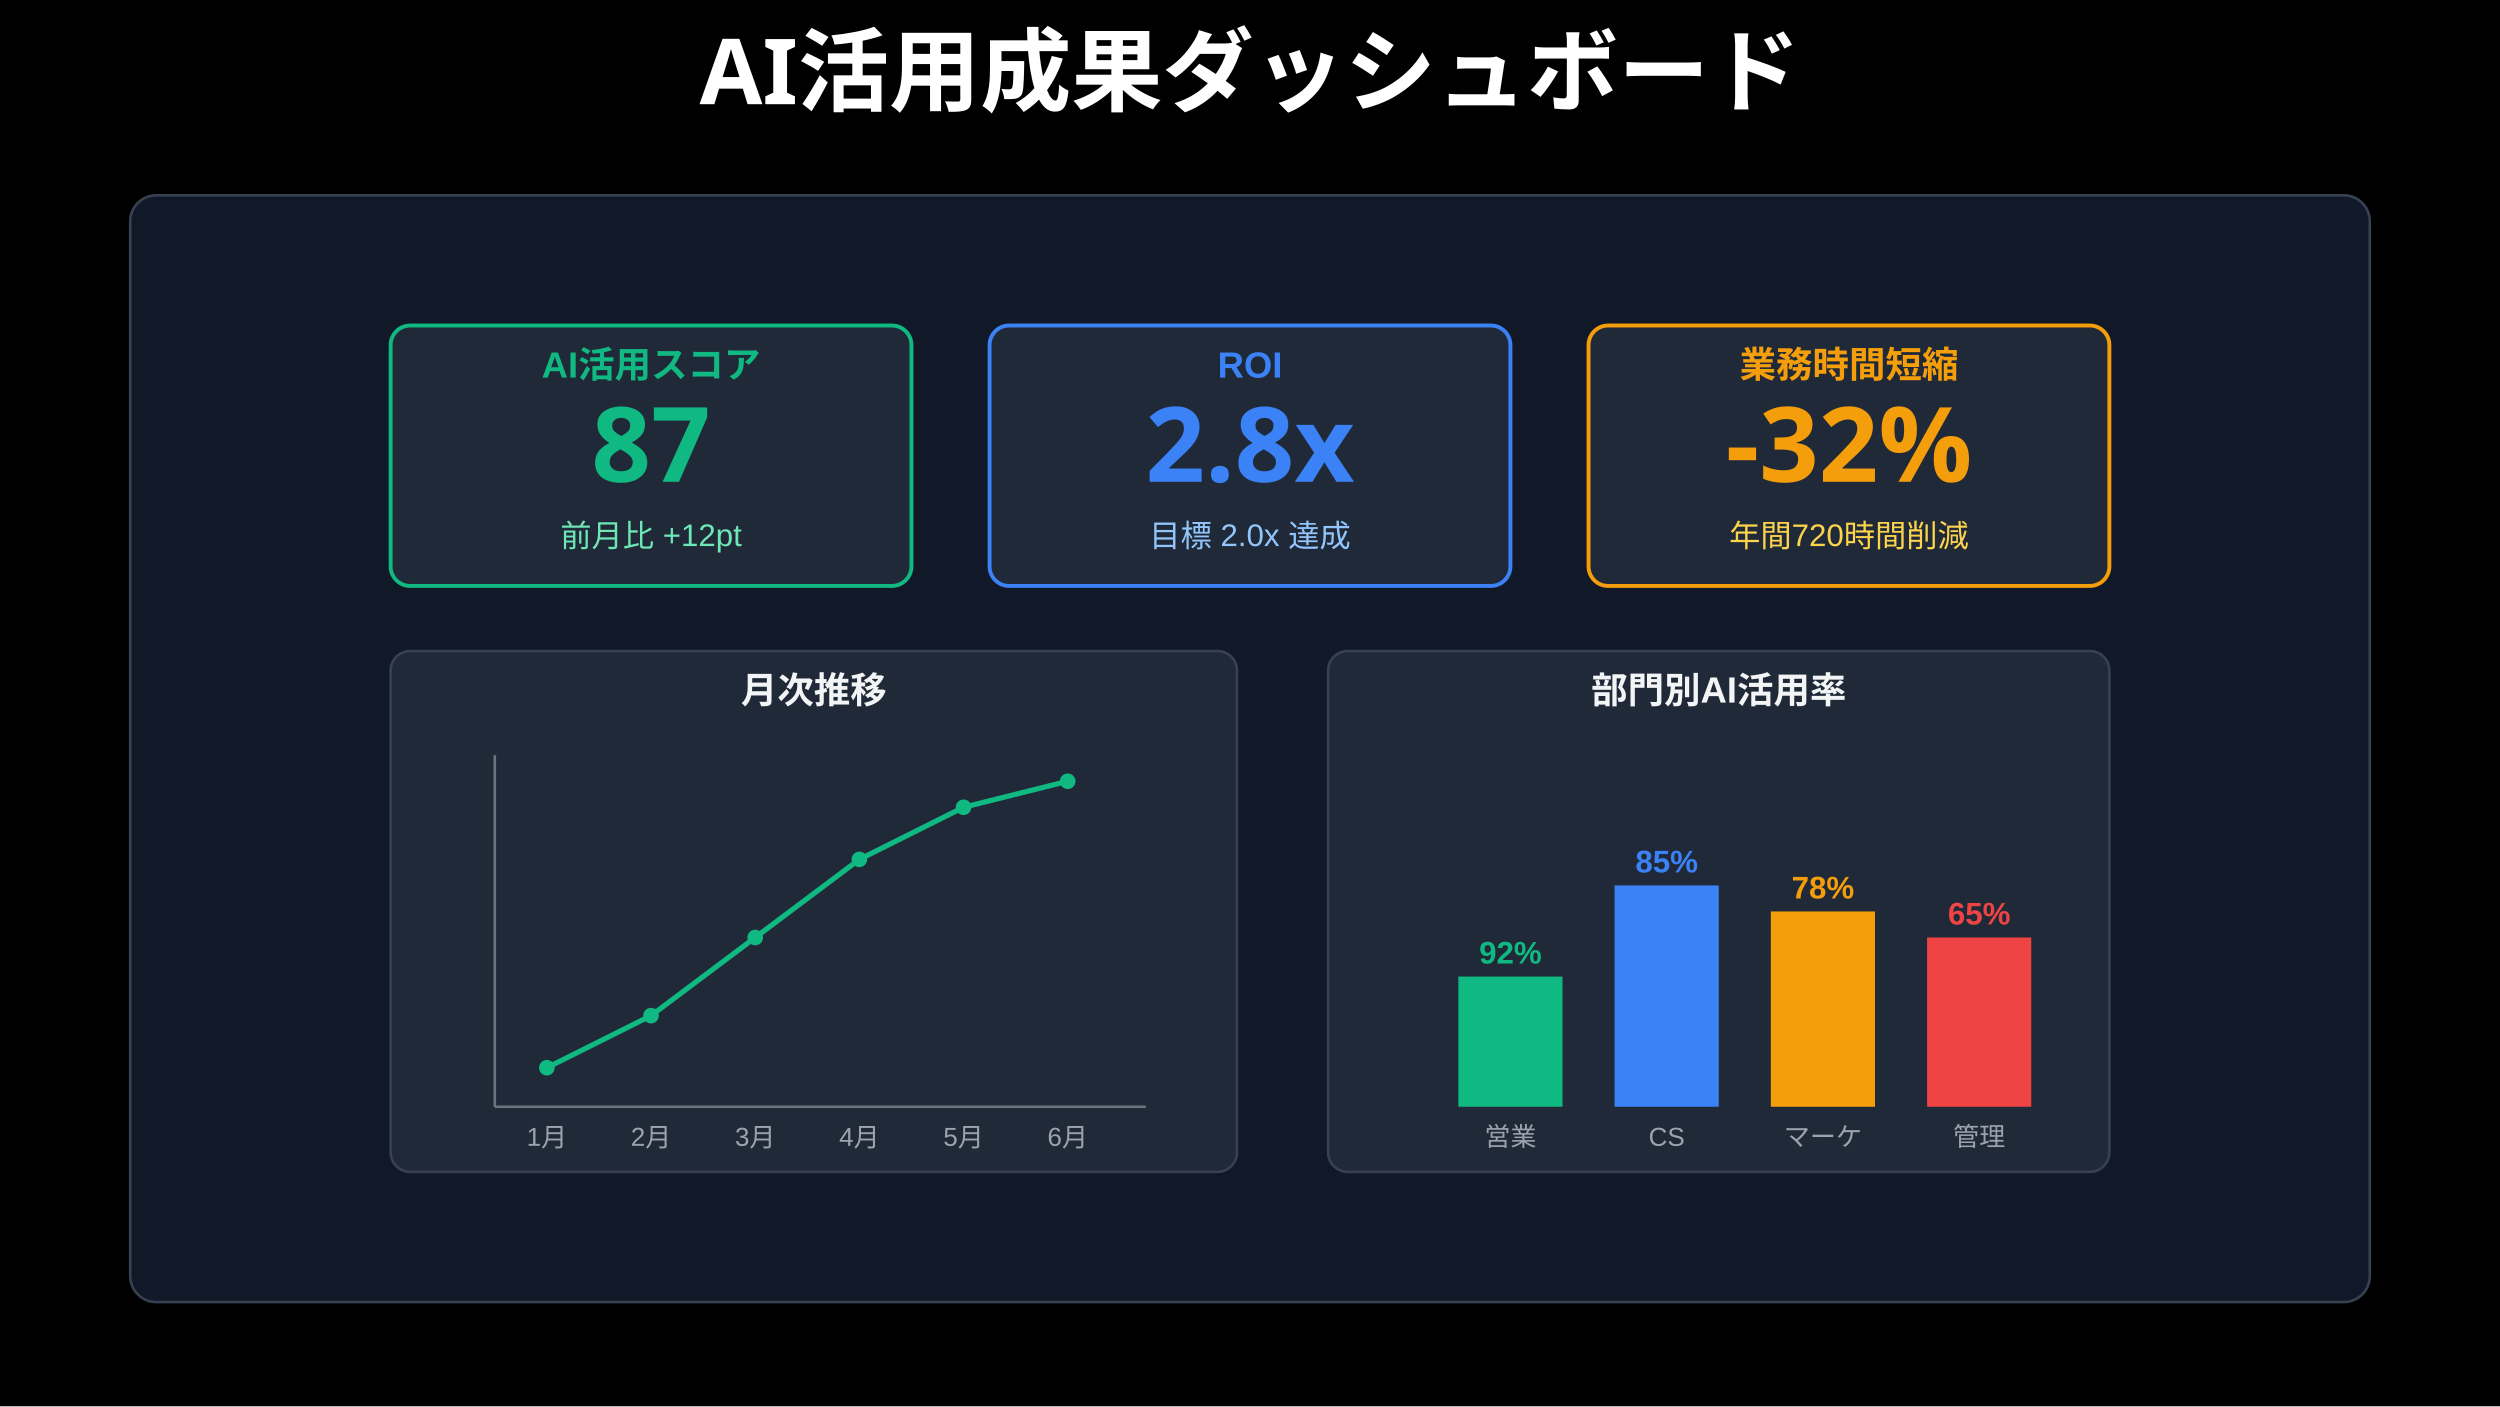
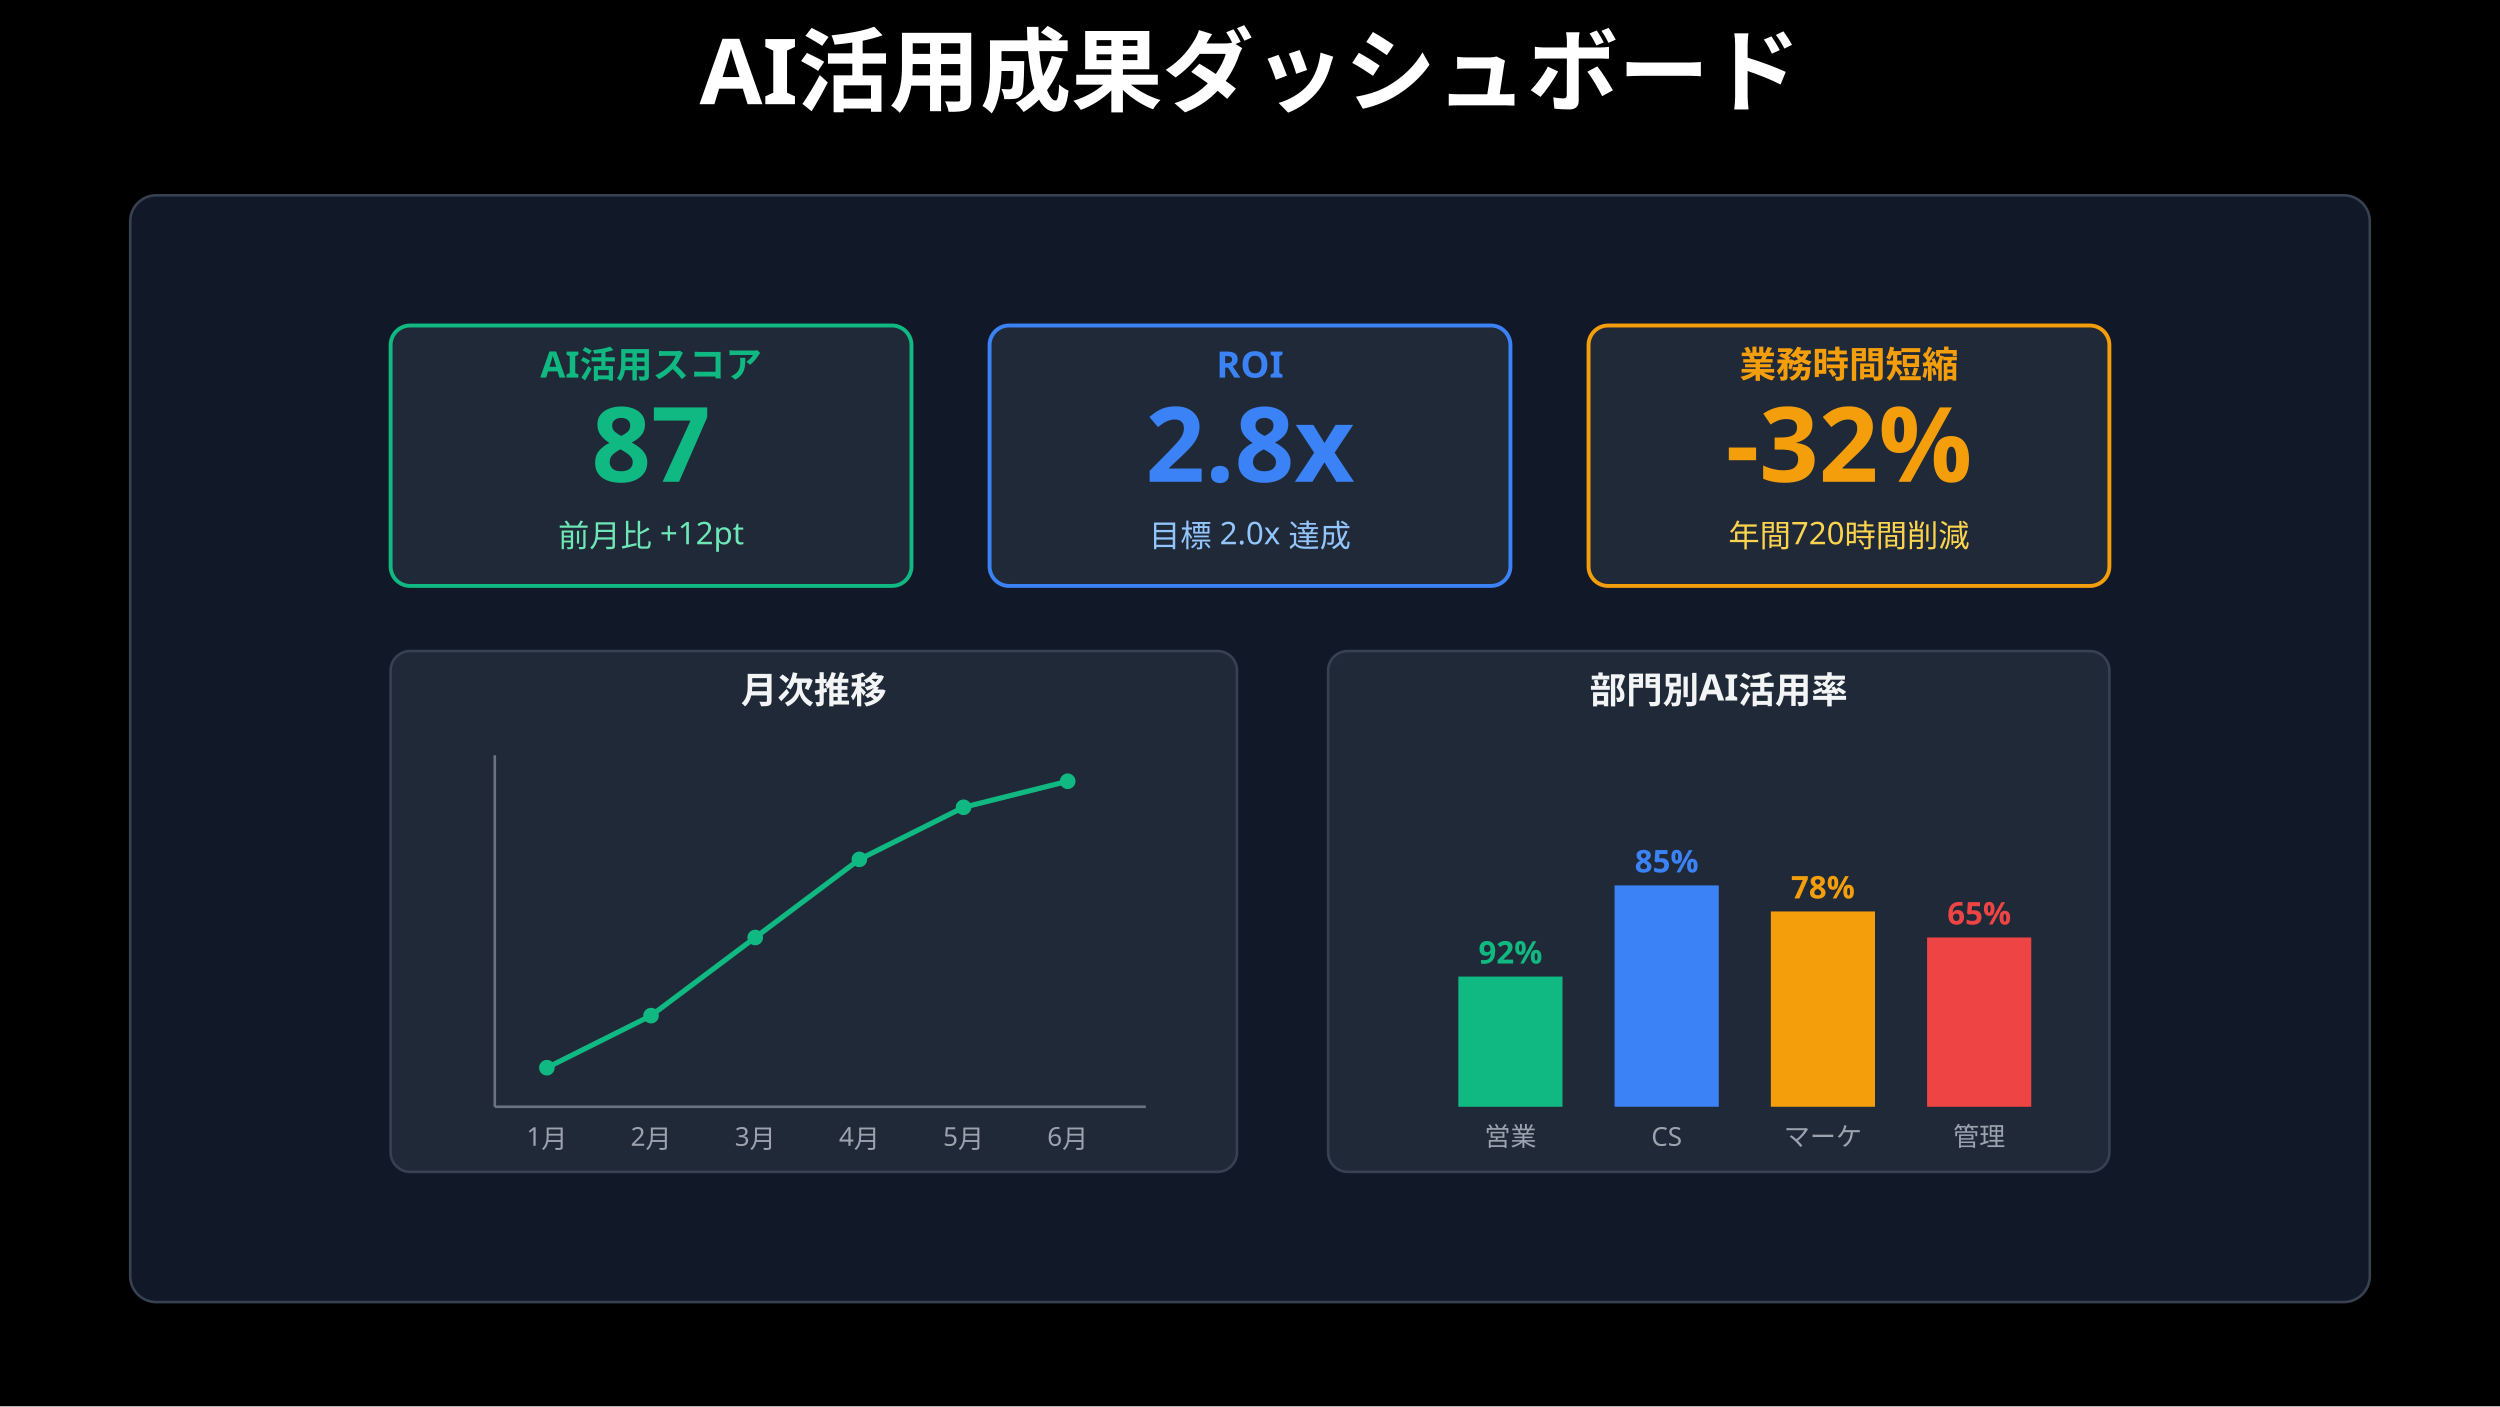
<svg xmlns="http://www.w3.org/2000/svg" viewBox="0 0 1920 1080">
  <rect width="1920" height="1080" fill="#000000" />
-   <text x="960" y="80" font-family="Arial Black, sans-serif" font-size="70" font-weight="900" text-anchor="middle" fill="#FFFFFF">
+   <text x="960" y="80" font-family="Noto Sans, Noto Sans JP, sans-serif" font-size="70" font-weight="700" text-anchor="middle" fill="#FFFFFF">
    AI活用成果ダッシュボード
  </text>
  <rect x="100" y="150" width="1720" height="850" fill="#111827" rx="20" stroke="#374151" stroke-width="2" />
  <g transform="translate(300, 250)">
    <rect x="0" y="0" width="400" height="200" fill="#1F2937" rx="15" stroke="#10B981" stroke-width="3" />
-     <text x="200" y="40" font-family="Arial, sans-serif" font-size="28" font-weight="bold" text-anchor="middle" fill="#10B981">AI活用スコア</text>
-     <text x="200" y="120" font-family="Arial Black, sans-serif" font-size="80" font-weight="900" text-anchor="middle" fill="#10B981">87</text>
-     <text x="200" y="170" font-family="Arial, sans-serif" font-size="24" text-anchor="middle" fill="#6EE7B7">前月比 +12pt</text>
+     <text x="200" y="40" font-family="Noto Sans, Noto Sans JP, sans-serif" font-size="28" font-weight="bold" text-anchor="middle" fill="#10B981">AI活用スコア</text>
+     <text x="200" y="120" font-family="Noto Sans, Noto Sans JP, sans-serif" font-size="80" font-weight="700" text-anchor="middle" fill="#10B981">87</text>
+     <text x="200" y="170" font-family="Noto Sans, Noto Sans JP, sans-serif" font-size="24" text-anchor="middle" fill="#6EE7B7">前月比 +12pt</text>
  </g>
  <g transform="translate(760, 250)">
    <rect x="0" y="0" width="400" height="200" fill="#1F2937" rx="15" stroke="#3B82F6" stroke-width="3" />
-     <text x="200" y="40" font-family="Arial, sans-serif" font-size="28" font-weight="bold" text-anchor="middle" fill="#3B82F6">ROI</text>
-     <text x="200" y="120" font-family="Arial Black, sans-serif" font-size="80" font-weight="900" text-anchor="middle" fill="#3B82F6">2.8x</text>
-     <text x="200" y="170" font-family="Arial, sans-serif" font-size="24" text-anchor="middle" fill="#93C5FD">目標 2.0x 達成</text>
+     <text x="200" y="40" font-family="Noto Sans, Noto Sans JP, sans-serif" font-size="28" font-weight="bold" text-anchor="middle" fill="#3B82F6">ROI</text>
+     <text x="200" y="120" font-family="Noto Sans, Noto Sans JP, sans-serif" font-size="80" font-weight="700" text-anchor="middle" fill="#3B82F6">2.8x</text>
+     <text x="200" y="170" font-family="Noto Sans, Noto Sans JP, sans-serif" font-size="24" text-anchor="middle" fill="#93C5FD">目標 2.0x 達成</text>
  </g>
  <g transform="translate(1220, 250)">
    <rect x="0" y="0" width="400" height="200" fill="#1F2937" rx="15" stroke="#F59E0B" stroke-width="3" />
-     <text x="200" y="40" font-family="Arial, sans-serif" font-size="28" font-weight="bold" text-anchor="middle" fill="#F59E0B">業務時間短縮</text>
-     <text x="200" y="120" font-family="Arial Black, sans-serif" font-size="80" font-weight="900" text-anchor="middle" fill="#F59E0B">-32%</text>
-     <text x="200" y="170" font-family="Arial, sans-serif" font-size="24" text-anchor="middle" fill="#FCD34D">年間720時間削減</text>
+     <text x="200" y="40" font-family="Noto Sans, Noto Sans JP, sans-serif" font-size="28" font-weight="bold" text-anchor="middle" fill="#F59E0B">業務時間短縮</text>
+     <text x="200" y="120" font-family="Noto Sans, Noto Sans JP, sans-serif" font-size="80" font-weight="700" text-anchor="middle" fill="#F59E0B">-32%</text>
+     <text x="200" y="170" font-family="Noto Sans, Noto Sans JP, sans-serif" font-size="24" text-anchor="middle" fill="#FCD34D">年間720時間削減</text>
  </g>
  <g transform="translate(300, 500)">
    <rect x="0" y="0" width="650" height="400" fill="#1F2937" rx="15" stroke="#374151" stroke-width="2" />
-     <text x="325" y="40" font-family="Arial, sans-serif" font-size="28" font-weight="bold" text-anchor="middle" fill="#F3F4F6">月次推移</text>
+     <text x="325" y="40" font-family="Noto Sans, Noto Sans JP, sans-serif" font-size="28" font-weight="bold" text-anchor="middle" fill="#F3F4F6">月次推移</text>
    <line x1="80" y1="350" x2="580" y2="350" stroke="#6B7280" stroke-width="2" />
    <line x1="80" y1="80" x2="80" y2="350" stroke="#6B7280" stroke-width="2" />
    <path d="M 120,320 L 200,280 L 280,220 L 360,160 L 440,120 L 520,100" stroke="#10B981" stroke-width="4" fill="none" />
    <circle cx="120" cy="320" r="6" fill="#10B981" />
    <circle cx="200" cy="280" r="6" fill="#10B981" />
    <circle cx="280" cy="220" r="6" fill="#10B981" />
    <circle cx="360" cy="160" r="6" fill="#10B981" />
    <circle cx="440" cy="120" r="6" fill="#10B981" />
    <circle cx="520" cy="100" r="6" fill="#10B981" />
-     <text x="120" y="380" font-family="Arial, sans-serif" font-size="20" text-anchor="middle" fill="#9CA3AF">1月</text>
-     <text x="200" y="380" font-family="Arial, sans-serif" font-size="20" text-anchor="middle" fill="#9CA3AF">2月</text>
-     <text x="280" y="380" font-family="Arial, sans-serif" font-size="20" text-anchor="middle" fill="#9CA3AF">3月</text>
-     <text x="360" y="380" font-family="Arial, sans-serif" font-size="20" text-anchor="middle" fill="#9CA3AF">4月</text>
-     <text x="440" y="380" font-family="Arial, sans-serif" font-size="20" text-anchor="middle" fill="#9CA3AF">5月</text>
-     <text x="520" y="380" font-family="Arial, sans-serif" font-size="20" text-anchor="middle" fill="#9CA3AF">6月</text>
+     <text x="120" y="380" font-family="Noto Sans, Noto Sans JP, sans-serif" font-size="20" text-anchor="middle" fill="#9CA3AF">1月</text>
+     <text x="200" y="380" font-family="Noto Sans, Noto Sans JP, sans-serif" font-size="20" text-anchor="middle" fill="#9CA3AF">2月</text>
+     <text x="280" y="380" font-family="Noto Sans, Noto Sans JP, sans-serif" font-size="20" text-anchor="middle" fill="#9CA3AF">3月</text>
+     <text x="360" y="380" font-family="Noto Sans, Noto Sans JP, sans-serif" font-size="20" text-anchor="middle" fill="#9CA3AF">4月</text>
+     <text x="440" y="380" font-family="Noto Sans, Noto Sans JP, sans-serif" font-size="20" text-anchor="middle" fill="#9CA3AF">5月</text>
+     <text x="520" y="380" font-family="Noto Sans, Noto Sans JP, sans-serif" font-size="20" text-anchor="middle" fill="#9CA3AF">6月</text>
  </g>
  <g transform="translate(1020, 500)">
    <rect x="0" y="0" width="600" height="400" fill="#1F2937" rx="15" stroke="#374151" stroke-width="2" />
-     <text x="300" y="40" font-family="Arial, sans-serif" font-size="28" font-weight="bold" text-anchor="middle" fill="#F3F4F6">部門別AI活用率</text>
+     <text x="300" y="40" font-family="Noto Sans, Noto Sans JP, sans-serif" font-size="28" font-weight="bold" text-anchor="middle" fill="#F3F4F6">部門別AI活用率</text>
    <rect x="100" y="250" width="80" height="100" fill="#10B981" />
-     <text x="140" y="240" font-family="Arial, sans-serif" font-size="24" font-weight="bold" text-anchor="middle" fill="#10B981">92%</text>
-     <text x="140" y="380" font-family="Arial, sans-serif" font-size="20" text-anchor="middle" fill="#9CA3AF">営業</text>
+     <text x="140" y="240" font-family="Noto Sans, Noto Sans JP, sans-serif" font-size="24" font-weight="bold" text-anchor="middle" fill="#10B981">92%</text>
+     <text x="140" y="380" font-family="Noto Sans, Noto Sans JP, sans-serif" font-size="20" text-anchor="middle" fill="#9CA3AF">営業</text>
    <rect x="220" y="180" width="80" height="170" fill="#3B82F6" />
-     <text x="260" y="170" font-family="Arial, sans-serif" font-size="24" font-weight="bold" text-anchor="middle" fill="#3B82F6">85%</text>
-     <text x="260" y="380" font-family="Arial, sans-serif" font-size="20" text-anchor="middle" fill="#9CA3AF">CS</text>
+     <text x="260" y="170" font-family="Noto Sans, Noto Sans JP, sans-serif" font-size="24" font-weight="bold" text-anchor="middle" fill="#3B82F6">85%</text>
+     <text x="260" y="380" font-family="Noto Sans, Noto Sans JP, sans-serif" font-size="20" text-anchor="middle" fill="#9CA3AF">CS</text>
    <rect x="340" y="200" width="80" height="150" fill="#F59E0B" />
-     <text x="380" y="190" font-family="Arial, sans-serif" font-size="24" font-weight="bold" text-anchor="middle" fill="#F59E0B">78%</text>
-     <text x="380" y="380" font-family="Arial, sans-serif" font-size="20" text-anchor="middle" fill="#9CA3AF">マーケ</text>
+     <text x="380" y="190" font-family="Noto Sans, Noto Sans JP, sans-serif" font-size="24" font-weight="bold" text-anchor="middle" fill="#F59E0B">78%</text>
+     <text x="380" y="380" font-family="Noto Sans, Noto Sans JP, sans-serif" font-size="20" text-anchor="middle" fill="#9CA3AF">マーケ</text>
    <rect x="460" y="220" width="80" height="130" fill="#EF4444" />
-     <text x="500" y="210" font-family="Arial, sans-serif" font-size="24" font-weight="bold" text-anchor="middle" fill="#EF4444">65%</text>
-     <text x="500" y="380" font-family="Arial, sans-serif" font-size="20" text-anchor="middle" fill="#9CA3AF">管理</text>
+     <text x="500" y="210" font-family="Noto Sans, Noto Sans JP, sans-serif" font-size="24" font-weight="bold" text-anchor="middle" fill="#EF4444">65%</text>
+     <text x="500" y="380" font-family="Noto Sans, Noto Sans JP, sans-serif" font-size="20" text-anchor="middle" fill="#9CA3AF">管理</text>
  </g>
</svg>
